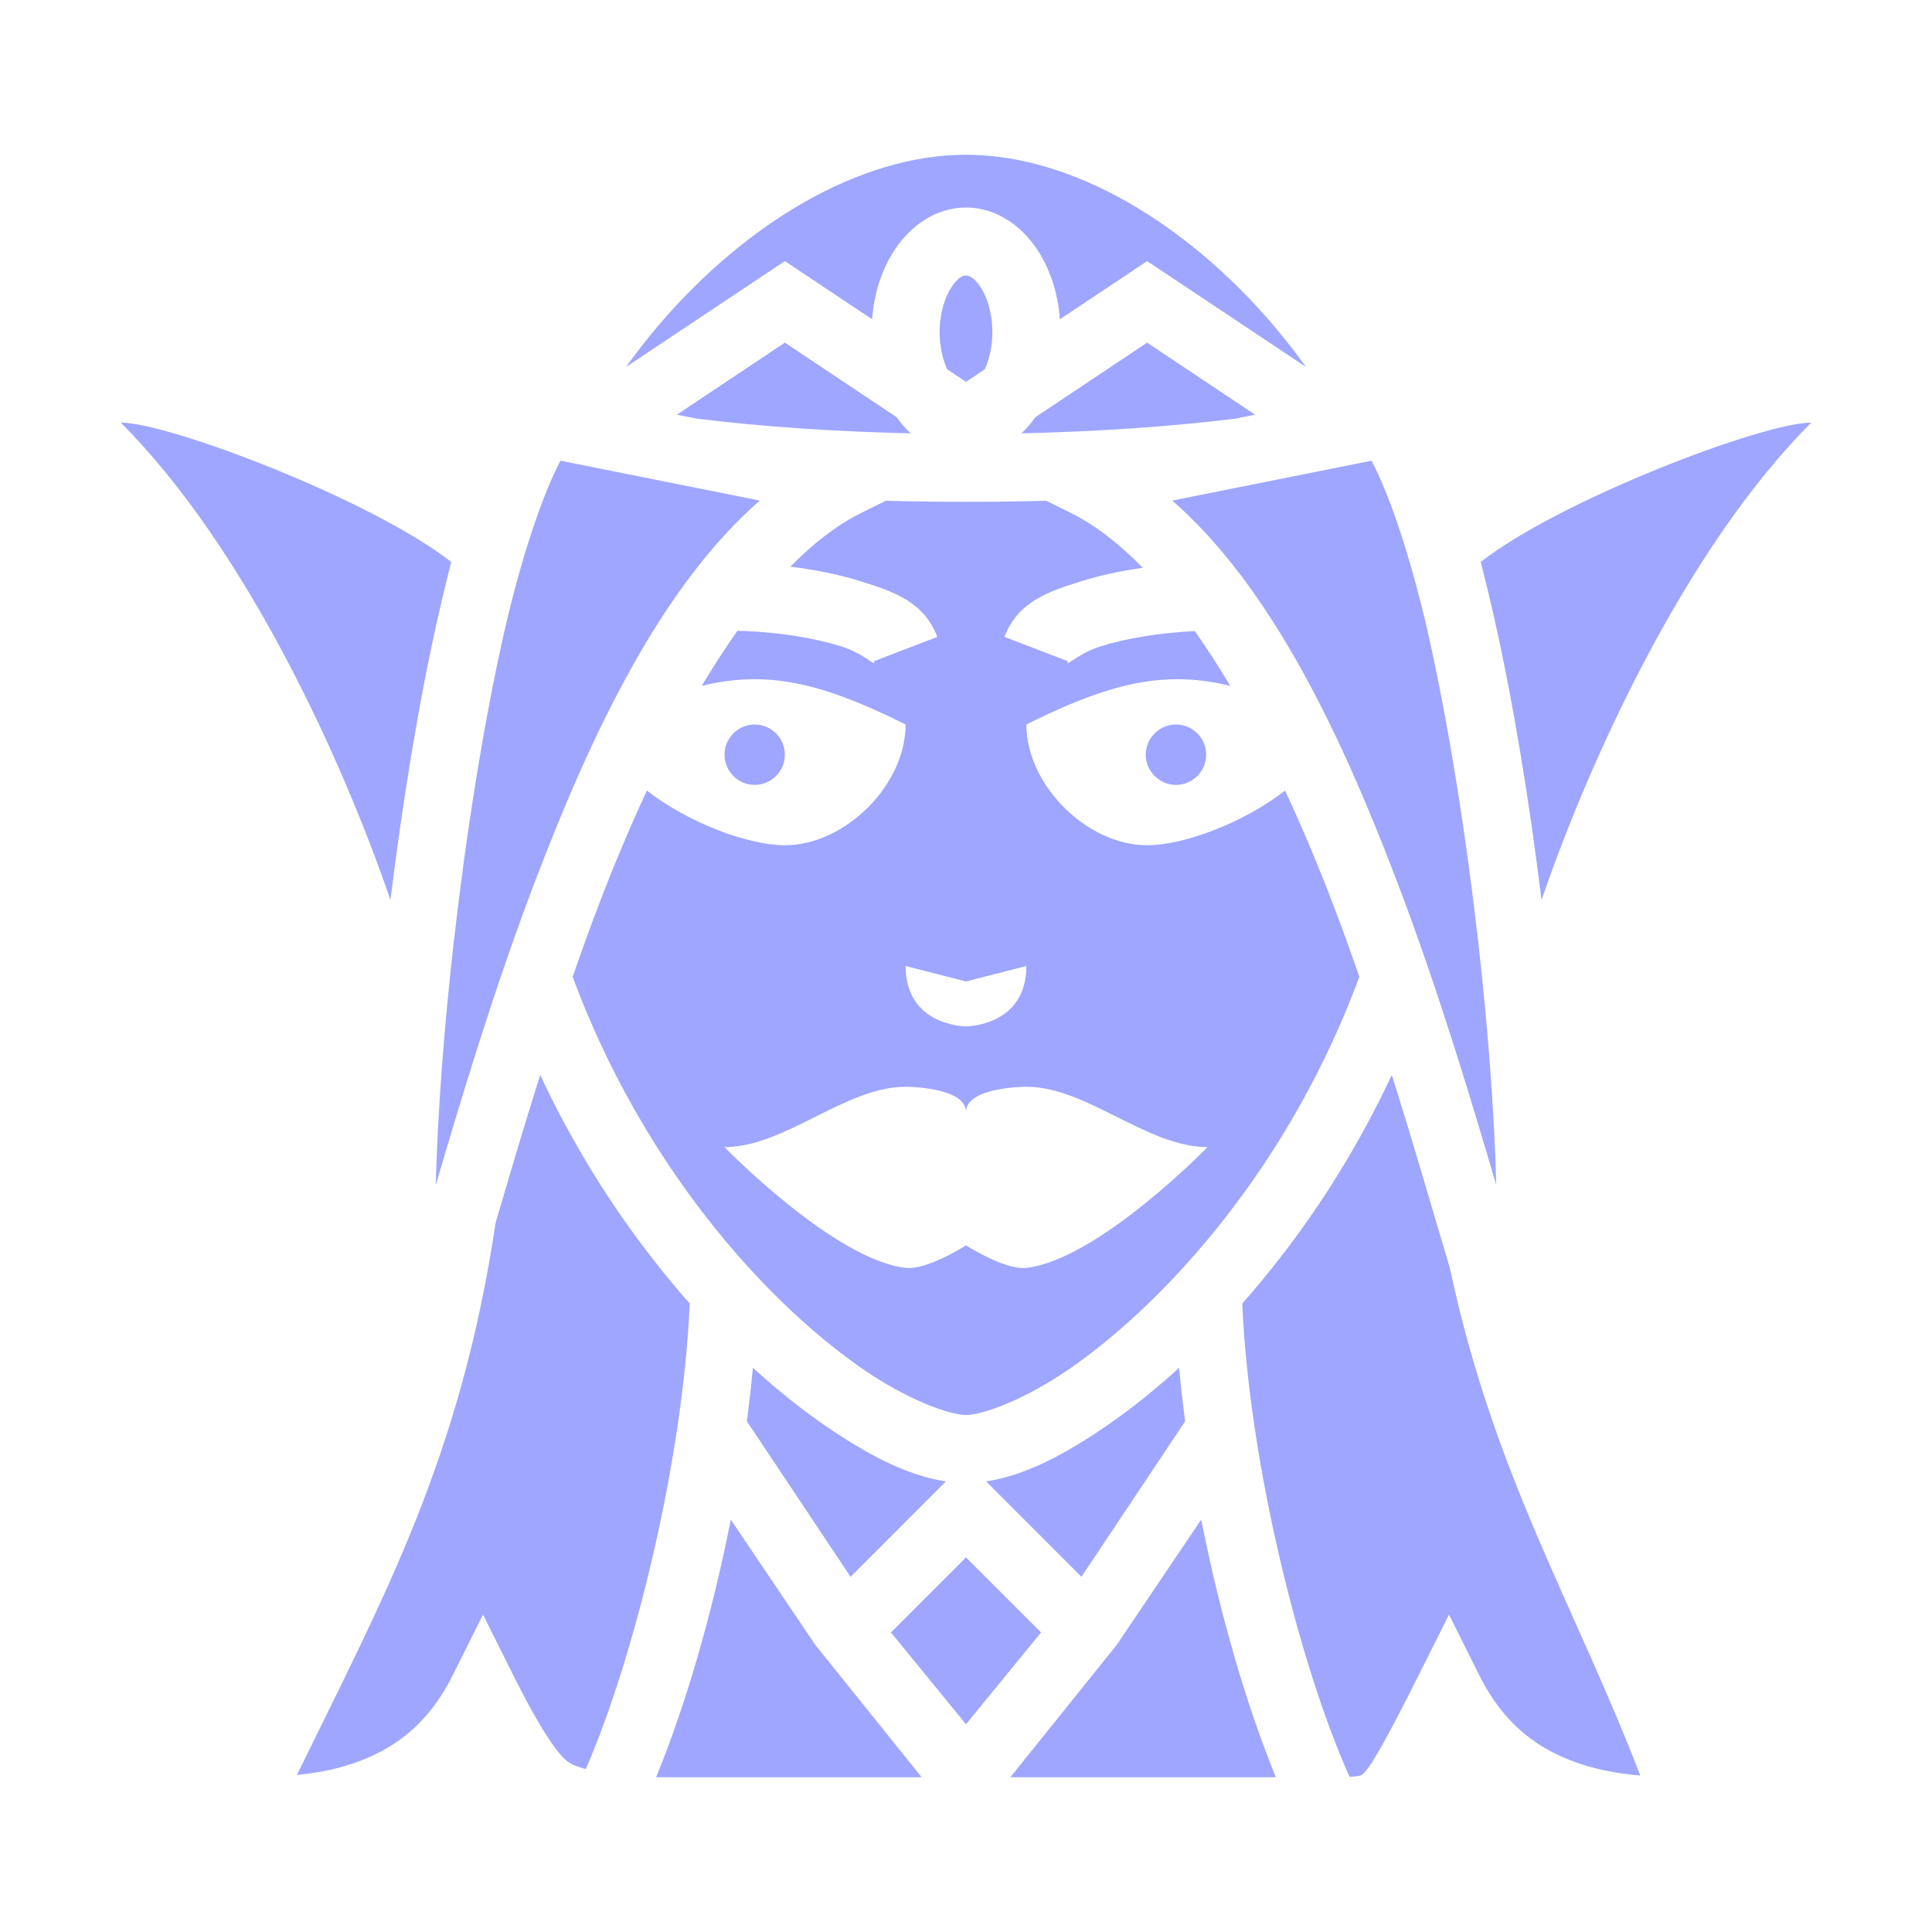
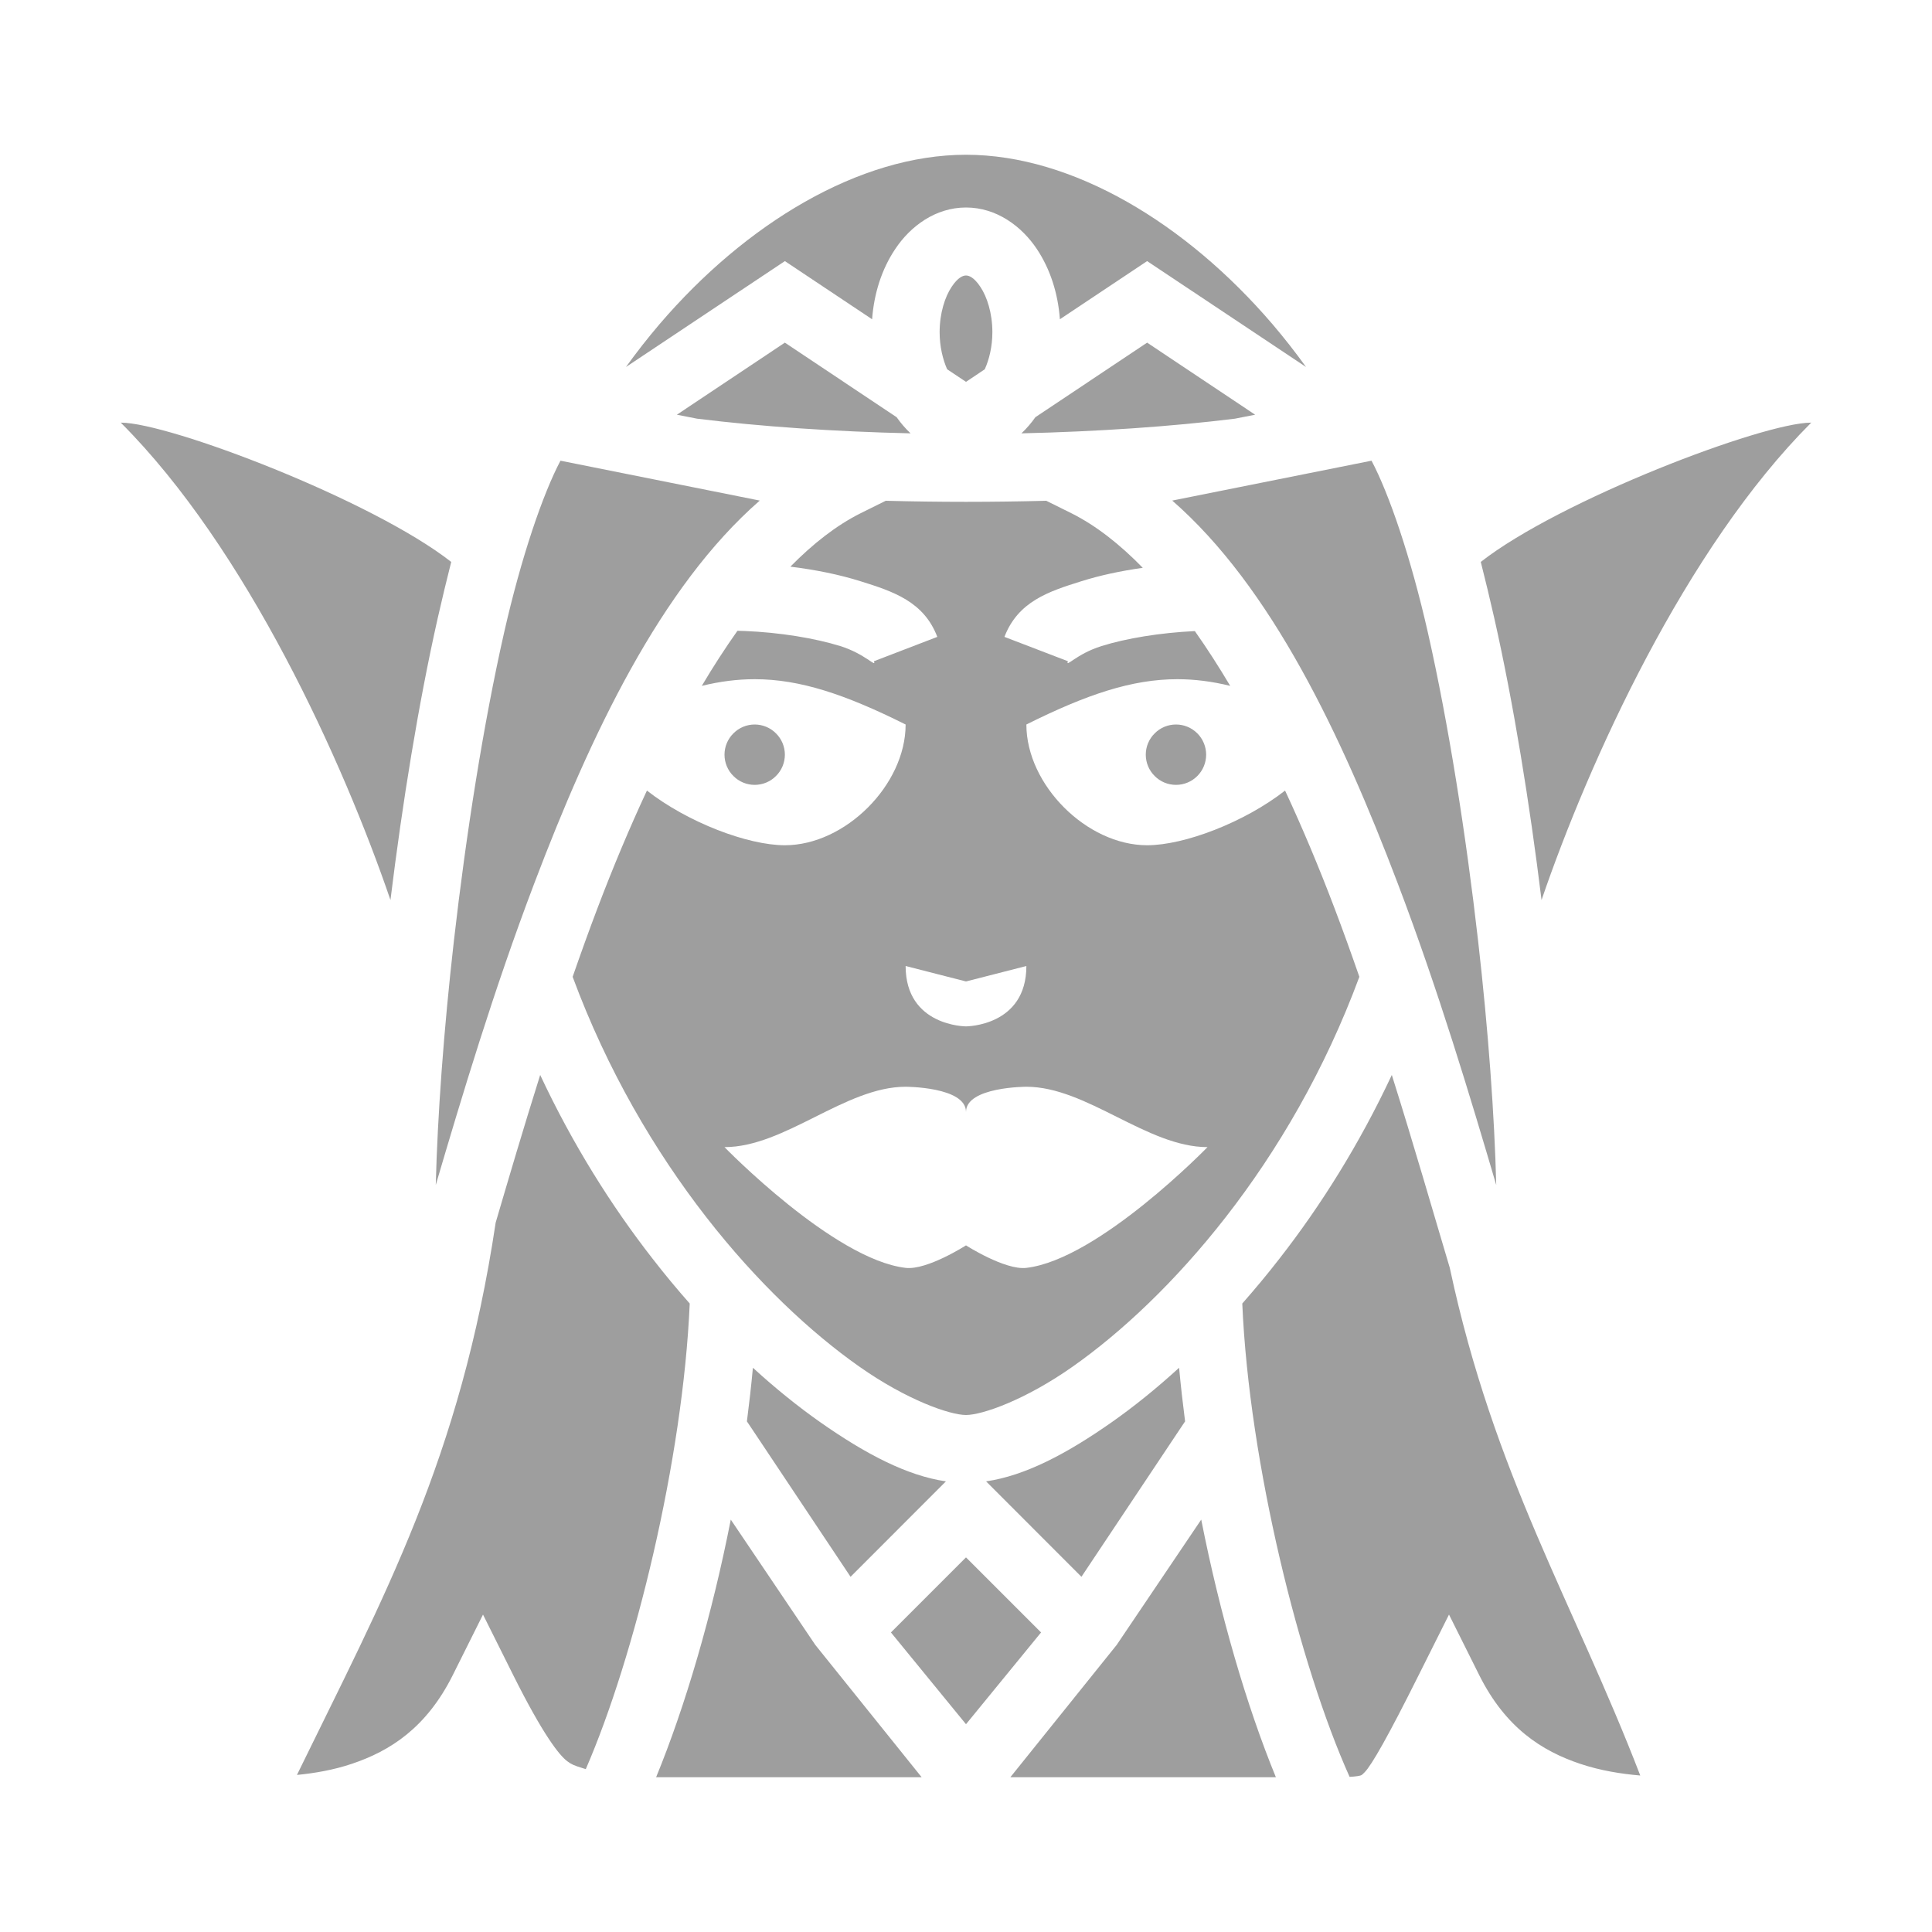
<svg xmlns="http://www.w3.org/2000/svg" width="20" height="20" viewBox="0 0 20 20" fill="none">
-   <path d="M10 1.602C8.896 1.602 7.72 2.314 6.829 3.354C6.707 3.497 6.59 3.646 6.48 3.799L8.125 2.703L9.028 3.305C9.048 3.034 9.129 2.785 9.266 2.58C9.424 2.341 9.685 2.148 10 2.148C10.315 2.148 10.576 2.341 10.735 2.58C10.871 2.785 10.952 3.034 10.972 3.305L11.875 2.703L13.52 3.799C13.41 3.646 13.293 3.497 13.171 3.354C12.28 2.314 11.104 1.602 10 1.602ZM10 2.852C9.97 2.852 9.918 2.869 9.851 2.97C9.783 3.071 9.727 3.242 9.727 3.438C9.727 3.587 9.76 3.722 9.805 3.823L10 3.953L10.194 3.823C10.24 3.722 10.273 3.587 10.273 3.438C10.273 3.242 10.217 3.071 10.149 2.97C10.082 2.869 10.03 2.852 10 2.852ZM8.125 3.547L7.007 4.293L7.215 4.334C7.876 4.416 8.642 4.468 9.426 4.486C9.372 4.435 9.324 4.379 9.282 4.319L8.125 3.547ZM11.875 3.547L10.718 4.319C10.676 4.379 10.628 4.435 10.574 4.486C11.358 4.468 12.124 4.416 12.785 4.334L12.993 4.293L11.875 3.547ZM1.25 4.375C2.551 5.676 3.551 7.881 4.042 9.317C4.166 8.309 4.332 7.283 4.531 6.4C4.577 6.197 4.624 6.003 4.671 5.817C3.854 5.177 1.751 4.375 1.25 4.375ZM18.75 4.375C18.249 4.375 16.146 5.177 15.329 5.817C15.376 6.003 15.423 6.197 15.469 6.4C15.668 7.283 15.834 8.309 15.958 9.317C16.449 7.881 17.449 5.676 18.75 4.375ZM5.802 4.769C5.621 5.111 5.397 5.761 5.217 6.555C5.003 7.502 4.824 8.643 4.699 9.737C4.593 10.667 4.529 11.553 4.511 12.267C4.779 11.358 5.109 10.254 5.531 9.144C6.115 7.606 6.839 6.077 7.865 5.182L5.802 4.769H5.802ZM14.198 4.769L12.135 5.182C13.161 6.077 13.885 7.606 14.469 9.144C14.891 10.254 15.221 11.358 15.489 12.267C15.471 11.553 15.407 10.667 15.301 9.737C15.176 8.643 14.997 7.502 14.783 6.555C14.603 5.761 14.379 5.111 14.198 4.769H14.198ZM9.169 5.184L8.907 5.314C8.658 5.439 8.416 5.628 8.182 5.866C8.442 5.898 8.689 5.948 8.908 6.017C9.248 6.123 9.564 6.228 9.703 6.593L9.047 6.845C9.075 6.918 8.958 6.769 8.698 6.688C8.437 6.607 8.076 6.547 7.708 6.532C7.683 6.531 7.659 6.531 7.634 6.53C7.508 6.708 7.384 6.899 7.265 7.1C7.453 7.054 7.633 7.031 7.813 7.031C8.281 7.031 8.75 7.188 9.375 7.5C9.375 8.125 8.75 8.75 8.125 8.75C7.74 8.75 7.118 8.513 6.697 8.184C6.515 8.574 6.345 8.981 6.188 9.394C6.097 9.633 6.011 9.873 5.928 10.112C6.286 11.08 6.779 11.915 7.309 12.597C7.835 13.274 8.399 13.798 8.894 14.146C9.388 14.494 9.834 14.648 10 14.648C10.166 14.648 10.612 14.494 11.106 14.146C11.601 13.798 12.165 13.273 12.691 12.597C13.222 11.915 13.714 11.08 14.072 10.112C13.989 9.873 13.903 9.633 13.812 9.394C13.655 8.981 13.485 8.574 13.303 8.184C12.882 8.513 12.26 8.75 11.875 8.75C11.25 8.75 10.625 8.125 10.625 7.5C11.25 7.188 11.719 7.031 12.188 7.031C12.367 7.031 12.547 7.054 12.735 7.1C12.616 6.9 12.494 6.71 12.369 6.533C12.01 6.55 11.658 6.608 11.403 6.688C11.143 6.769 11.027 6.918 11.055 6.845L10.398 6.593C10.538 6.228 10.853 6.123 11.194 6.017C11.387 5.956 11.603 5.91 11.83 5.878C11.592 5.634 11.346 5.441 11.093 5.314L10.831 5.184C10.557 5.191 10.279 5.195 10 5.195C9.721 5.195 9.443 5.191 9.169 5.184ZM7.812 7.5C7.73 7.5 7.65 7.533 7.592 7.592C7.533 7.65 7.5 7.73 7.5 7.812C7.5 7.895 7.533 7.975 7.592 8.033C7.65 8.092 7.73 8.125 7.812 8.125C7.895 8.125 7.975 8.092 8.033 8.033C8.092 7.975 8.125 7.895 8.125 7.812C8.125 7.73 8.092 7.65 8.033 7.592C7.975 7.533 7.895 7.5 7.812 7.5ZM12.174 7.5C12.091 7.5 12.011 7.533 11.953 7.592C11.894 7.65 11.861 7.73 11.861 7.812C11.861 7.895 11.894 7.975 11.953 8.033C12.011 8.092 12.091 8.125 12.174 8.125C12.257 8.125 12.336 8.092 12.395 8.033C12.453 7.975 12.486 7.895 12.486 7.812C12.486 7.73 12.453 7.65 12.395 7.592C12.336 7.533 12.257 7.5 12.174 7.5ZM9.375 10L10 10.16L10.625 10C10.625 10.625 10 10.625 10 10.625C10 10.625 9.375 10.625 9.375 10ZM5.592 11.128C5.417 11.684 5.269 12.187 5.131 12.657C4.765 15.1 3.975 16.527 3.074 18.374C3.258 18.356 3.451 18.323 3.639 18.26C4.041 18.126 4.415 17.884 4.686 17.343L5 16.714L5.314 17.343C5.62 17.955 5.788 18.169 5.872 18.232C5.914 18.264 5.944 18.277 6.026 18.302C6.036 18.305 6.053 18.311 6.064 18.314C6.569 17.152 7.07 15.112 7.14 13.494C7.01 13.347 6.881 13.192 6.754 13.028C6.329 12.483 5.928 11.846 5.592 11.128L5.592 11.128ZM14.408 11.128C14.072 11.846 13.671 12.483 13.246 13.028C13.119 13.192 12.99 13.346 12.86 13.494C12.931 15.15 13.455 17.247 13.971 18.394C14.008 18.392 14.037 18.389 14.055 18.386C14.098 18.377 14.09 18.383 14.127 18.346C14.2 18.272 14.373 17.968 14.685 17.343L15 16.714L15.314 17.343C15.585 17.884 15.959 18.126 16.361 18.26C16.568 18.329 16.78 18.363 16.98 18.38C16.291 16.591 15.467 15.275 15.008 13.124C14.838 12.556 14.641 11.867 14.408 11.128L14.408 11.128ZM9.375 11.25C9.375 11.25 10 11.25 10 11.511C10 11.25 10.625 11.25 10.625 11.25C11.25 11.25 11.875 11.875 12.5 11.875C12.5 11.875 11.371 13.038 10.625 13.125C10.404 13.151 10 12.892 10 12.892C10 12.892 9.596 13.151 9.375 13.125C8.629 13.038 7.5 11.875 7.5 11.875C8.125 11.875 8.75 11.25 9.375 11.25ZM7.794 14.159C7.777 14.343 7.756 14.528 7.732 14.714L7.793 14.805L8.805 16.323L9.751 15.376L9.792 15.335C9.393 15.277 8.966 15.056 8.489 14.721C8.263 14.562 8.029 14.374 7.794 14.159V14.159ZM12.206 14.159C11.971 14.374 11.737 14.562 11.511 14.721C11.034 15.056 10.607 15.277 10.208 15.335L11.195 16.323L12.207 14.805L12.268 14.714C12.244 14.528 12.223 14.343 12.206 14.159V14.159ZM7.565 15.731C7.372 16.714 7.095 17.66 6.792 18.398H9.541L8.44 17.028L7.565 15.731ZM12.435 15.731L11.56 17.028L10.459 18.398H13.208C12.905 17.66 12.629 16.714 12.435 15.731ZM10 16.122L9.223 16.899L10 17.849L10.777 16.899L10 16.122Z" fill="#9EA6FF" />
+   <path d="M10 1.602C8.896 1.602 7.72 2.314 6.829 3.354C6.707 3.497 6.59 3.646 6.48 3.799L8.125 2.703L9.028 3.305C9.048 3.034 9.129 2.785 9.266 2.58C9.424 2.341 9.685 2.148 10 2.148C10.315 2.148 10.576 2.341 10.735 2.58C10.871 2.785 10.952 3.034 10.972 3.305L11.875 2.703L13.52 3.799C13.41 3.646 13.293 3.497 13.171 3.354C12.28 2.314 11.104 1.602 10 1.602ZM10 2.852C9.97 2.852 9.918 2.869 9.851 2.97C9.783 3.071 9.727 3.242 9.727 3.438C9.727 3.587 9.76 3.722 9.805 3.823L10 3.953L10.194 3.823C10.24 3.722 10.273 3.587 10.273 3.438C10.273 3.242 10.217 3.071 10.149 2.97C10.082 2.869 10.03 2.852 10 2.852ZM8.125 3.547L7.007 4.293L7.215 4.334C7.876 4.416 8.642 4.468 9.426 4.486C9.372 4.435 9.324 4.379 9.282 4.319L8.125 3.547ZM11.875 3.547L10.718 4.319C10.676 4.379 10.628 4.435 10.574 4.486C11.358 4.468 12.124 4.416 12.785 4.334L12.993 4.293L11.875 3.547ZM1.25 4.375C2.551 5.676 3.551 7.881 4.042 9.317C4.166 8.309 4.332 7.283 4.531 6.4C4.577 6.197 4.624 6.003 4.671 5.817C3.854 5.177 1.751 4.375 1.25 4.375ZM18.75 4.375C18.249 4.375 16.146 5.177 15.329 5.817C15.376 6.003 15.423 6.197 15.469 6.4C15.668 7.283 15.834 8.309 15.958 9.317C16.449 7.881 17.449 5.676 18.75 4.375ZM5.802 4.769C5.621 5.111 5.397 5.761 5.217 6.555C5.003 7.502 4.824 8.643 4.699 9.737C4.593 10.667 4.529 11.553 4.511 12.267C4.779 11.358 5.109 10.254 5.531 9.144C6.115 7.606 6.839 6.077 7.865 5.182L5.802 4.769H5.802ZM14.198 4.769L12.135 5.182C13.161 6.077 13.885 7.606 14.469 9.144C14.891 10.254 15.221 11.358 15.489 12.267C15.471 11.553 15.407 10.667 15.301 9.737C15.176 8.643 14.997 7.502 14.783 6.555C14.603 5.761 14.379 5.111 14.198 4.769H14.198ZM9.169 5.184L8.907 5.314C8.658 5.439 8.416 5.628 8.182 5.866C8.442 5.898 8.689 5.948 8.908 6.017C9.248 6.123 9.564 6.228 9.703 6.593L9.047 6.845C9.075 6.918 8.958 6.769 8.698 6.688C8.437 6.607 8.076 6.547 7.708 6.532C7.683 6.531 7.659 6.531 7.634 6.53C7.508 6.708 7.384 6.899 7.265 7.1C7.453 7.054 7.633 7.031 7.813 7.031C8.281 7.031 8.75 7.188 9.375 7.5C9.375 8.125 8.75 8.75 8.125 8.75C7.74 8.75 7.118 8.513 6.697 8.184C6.515 8.574 6.345 8.981 6.188 9.394C6.097 9.633 6.011 9.873 5.928 10.112C6.286 11.08 6.779 11.915 7.309 12.597C7.835 13.274 8.399 13.798 8.894 14.146C9.388 14.494 9.834 14.648 10 14.648C10.166 14.648 10.612 14.494 11.106 14.146C11.601 13.798 12.165 13.273 12.691 12.597C13.222 11.915 13.714 11.08 14.072 10.112C13.989 9.873 13.903 9.633 13.812 9.394C13.655 8.981 13.485 8.574 13.303 8.184C12.882 8.513 12.26 8.75 11.875 8.75C11.25 8.75 10.625 8.125 10.625 7.5C11.25 7.188 11.719 7.031 12.188 7.031C12.367 7.031 12.547 7.054 12.735 7.1C12.616 6.9 12.494 6.71 12.369 6.533C12.01 6.55 11.658 6.608 11.403 6.688C11.143 6.769 11.027 6.918 11.055 6.845L10.398 6.593C10.538 6.228 10.853 6.123 11.194 6.017C11.387 5.956 11.603 5.91 11.83 5.878C11.592 5.634 11.346 5.441 11.093 5.314L10.831 5.184C10.557 5.191 10.279 5.195 10 5.195C9.721 5.195 9.443 5.191 9.169 5.184ZM7.812 7.5C7.73 7.5 7.65 7.533 7.592 7.592C7.533 7.65 7.5 7.73 7.5 7.812C7.5 7.895 7.533 7.975 7.592 8.033C7.65 8.092 7.73 8.125 7.812 8.125C7.895 8.125 7.975 8.092 8.033 8.033C8.092 7.975 8.125 7.895 8.125 7.812C8.125 7.73 8.092 7.65 8.033 7.592C7.975 7.533 7.895 7.5 7.812 7.5ZM12.174 7.5C12.091 7.5 12.011 7.533 11.953 7.592C11.894 7.65 11.861 7.73 11.861 7.812C11.861 7.895 11.894 7.975 11.953 8.033C12.011 8.092 12.091 8.125 12.174 8.125C12.257 8.125 12.336 8.092 12.395 8.033C12.453 7.975 12.486 7.895 12.486 7.812C12.486 7.73 12.453 7.65 12.395 7.592C12.336 7.533 12.257 7.5 12.174 7.5ZM9.375 10L10 10.16L10.625 10C10.625 10.625 10 10.625 10 10.625C10 10.625 9.375 10.625 9.375 10ZM5.592 11.128C5.417 11.684 5.269 12.187 5.131 12.657C4.765 15.1 3.975 16.527 3.074 18.374C3.258 18.356 3.451 18.323 3.639 18.26C4.041 18.126 4.415 17.884 4.686 17.343L5 16.714L5.314 17.343C5.62 17.955 5.788 18.169 5.872 18.232C5.914 18.264 5.944 18.277 6.026 18.302C6.036 18.305 6.053 18.311 6.064 18.314C6.569 17.152 7.07 15.112 7.14 13.494C7.01 13.347 6.881 13.192 6.754 13.028C6.329 12.483 5.928 11.846 5.592 11.128L5.592 11.128ZM14.408 11.128C14.072 11.846 13.671 12.483 13.246 13.028C13.119 13.192 12.99 13.346 12.86 13.494C12.931 15.15 13.455 17.247 13.971 18.394C14.008 18.392 14.037 18.389 14.055 18.386C14.098 18.377 14.09 18.383 14.127 18.346C14.2 18.272 14.373 17.968 14.685 17.343L15 16.714L15.314 17.343C15.585 17.884 15.959 18.126 16.361 18.26C16.568 18.329 16.78 18.363 16.98 18.38C16.291 16.591 15.467 15.275 15.008 13.124C14.838 12.556 14.641 11.867 14.408 11.128L14.408 11.128ZM9.375 11.25C9.375 11.25 10 11.25 10 11.511C10 11.25 10.625 11.25 10.625 11.25C11.25 11.25 11.875 11.875 12.5 11.875C12.5 11.875 11.371 13.038 10.625 13.125C10.404 13.151 10 12.892 10 12.892C10 12.892 9.596 13.151 9.375 13.125C8.629 13.038 7.5 11.875 7.5 11.875C8.125 11.875 8.75 11.25 9.375 11.25ZM7.794 14.159C7.777 14.343 7.756 14.528 7.732 14.714L7.793 14.805L8.805 16.323L9.751 15.376L9.792 15.335C9.393 15.277 8.966 15.056 8.489 14.721C8.263 14.562 8.029 14.374 7.794 14.159V14.159ZM12.206 14.159C11.971 14.374 11.737 14.562 11.511 14.721C11.034 15.056 10.607 15.277 10.208 15.335L11.195 16.323L12.207 14.805L12.268 14.714C12.244 14.528 12.223 14.343 12.206 14.159V14.159ZM7.565 15.731C7.372 16.714 7.095 17.66 6.792 18.398H9.541L8.44 17.028L7.565 15.731ZM12.435 15.731L11.56 17.028L10.459 18.398H13.208C12.905 17.66 12.629 16.714 12.435 15.731ZM10 16.122L9.223 16.899L10 17.849L10.777 16.899L10 16.122Z" fill="#9E9E9E" />
</svg>
